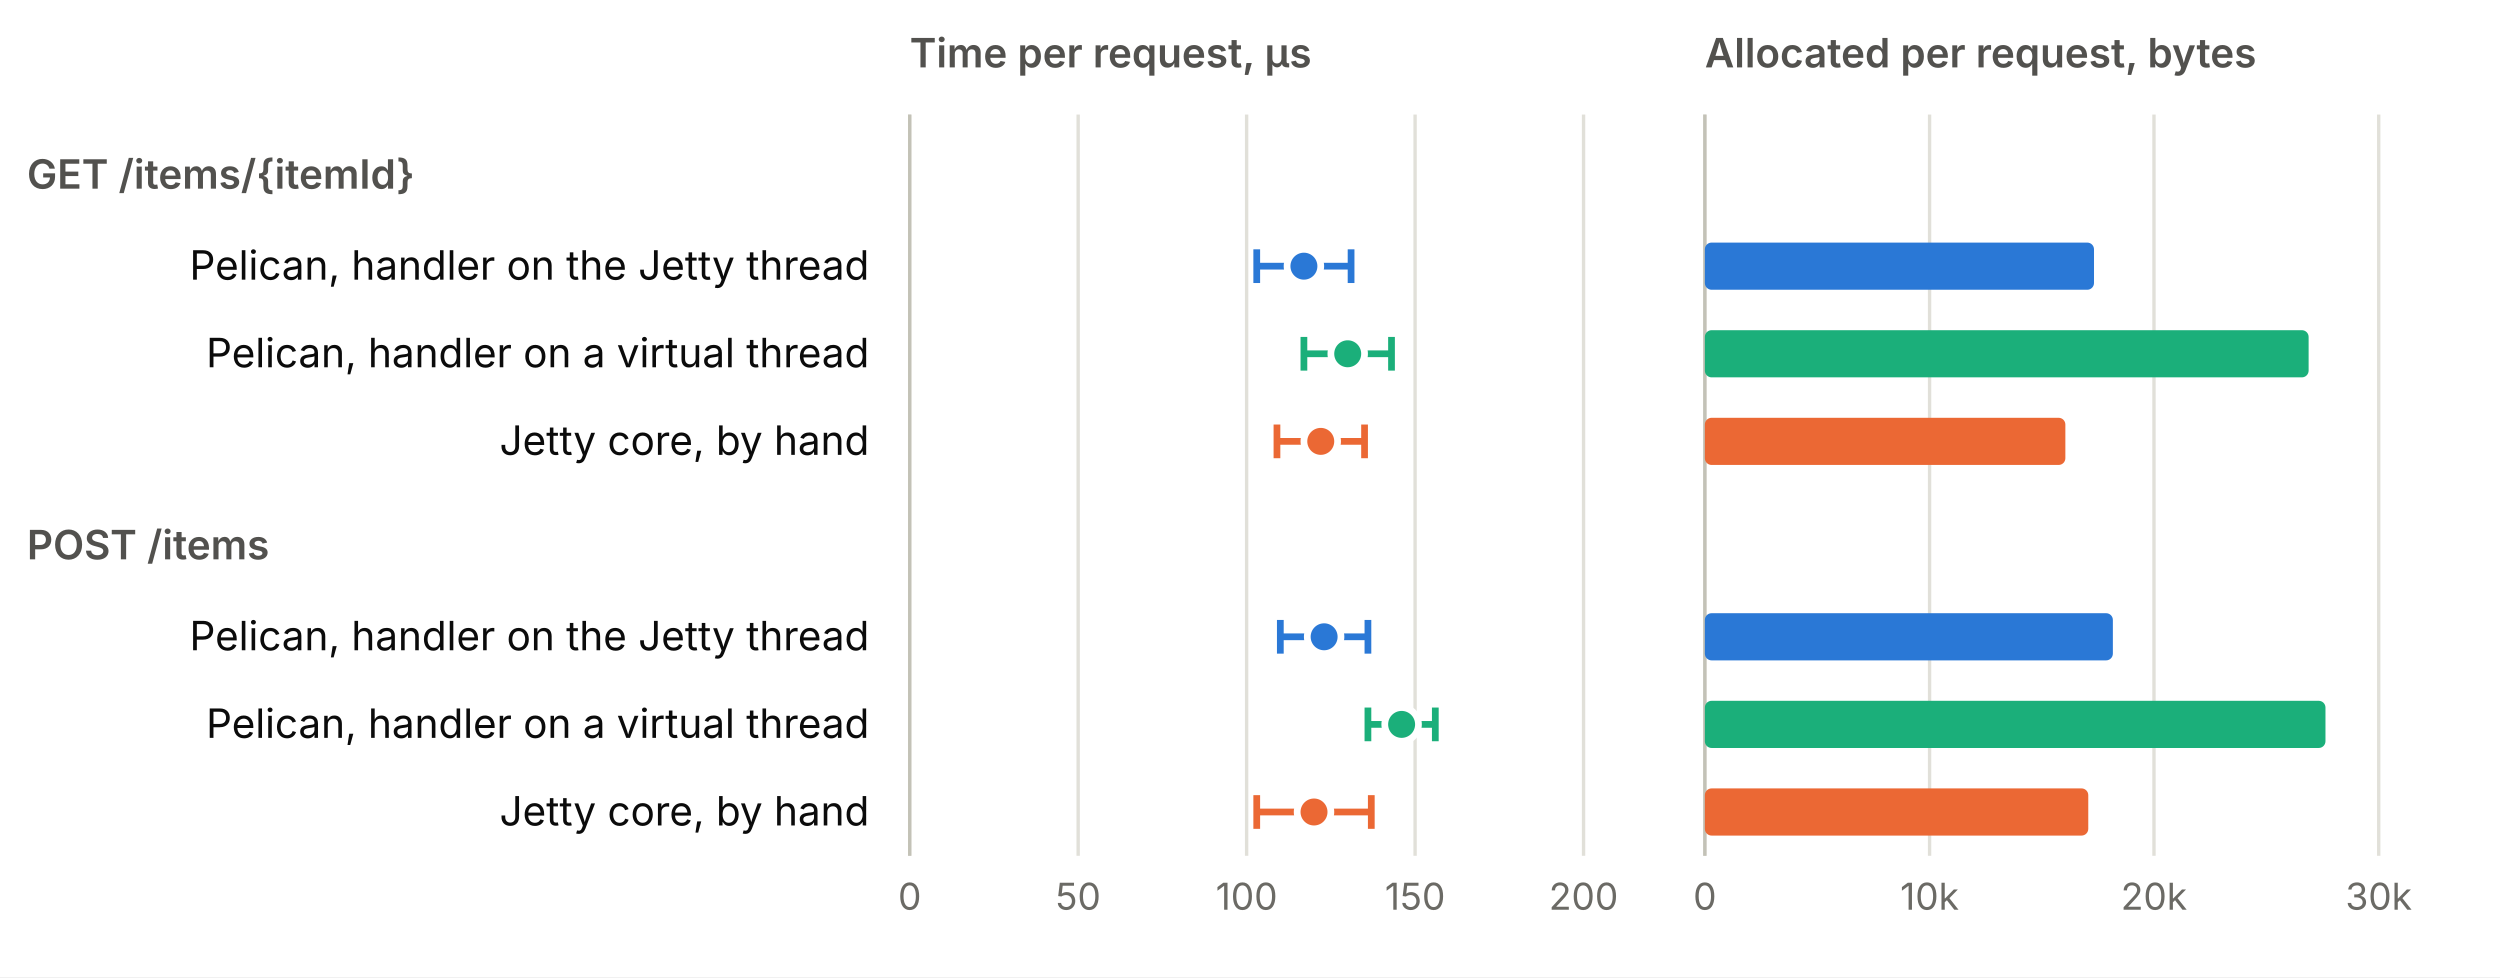
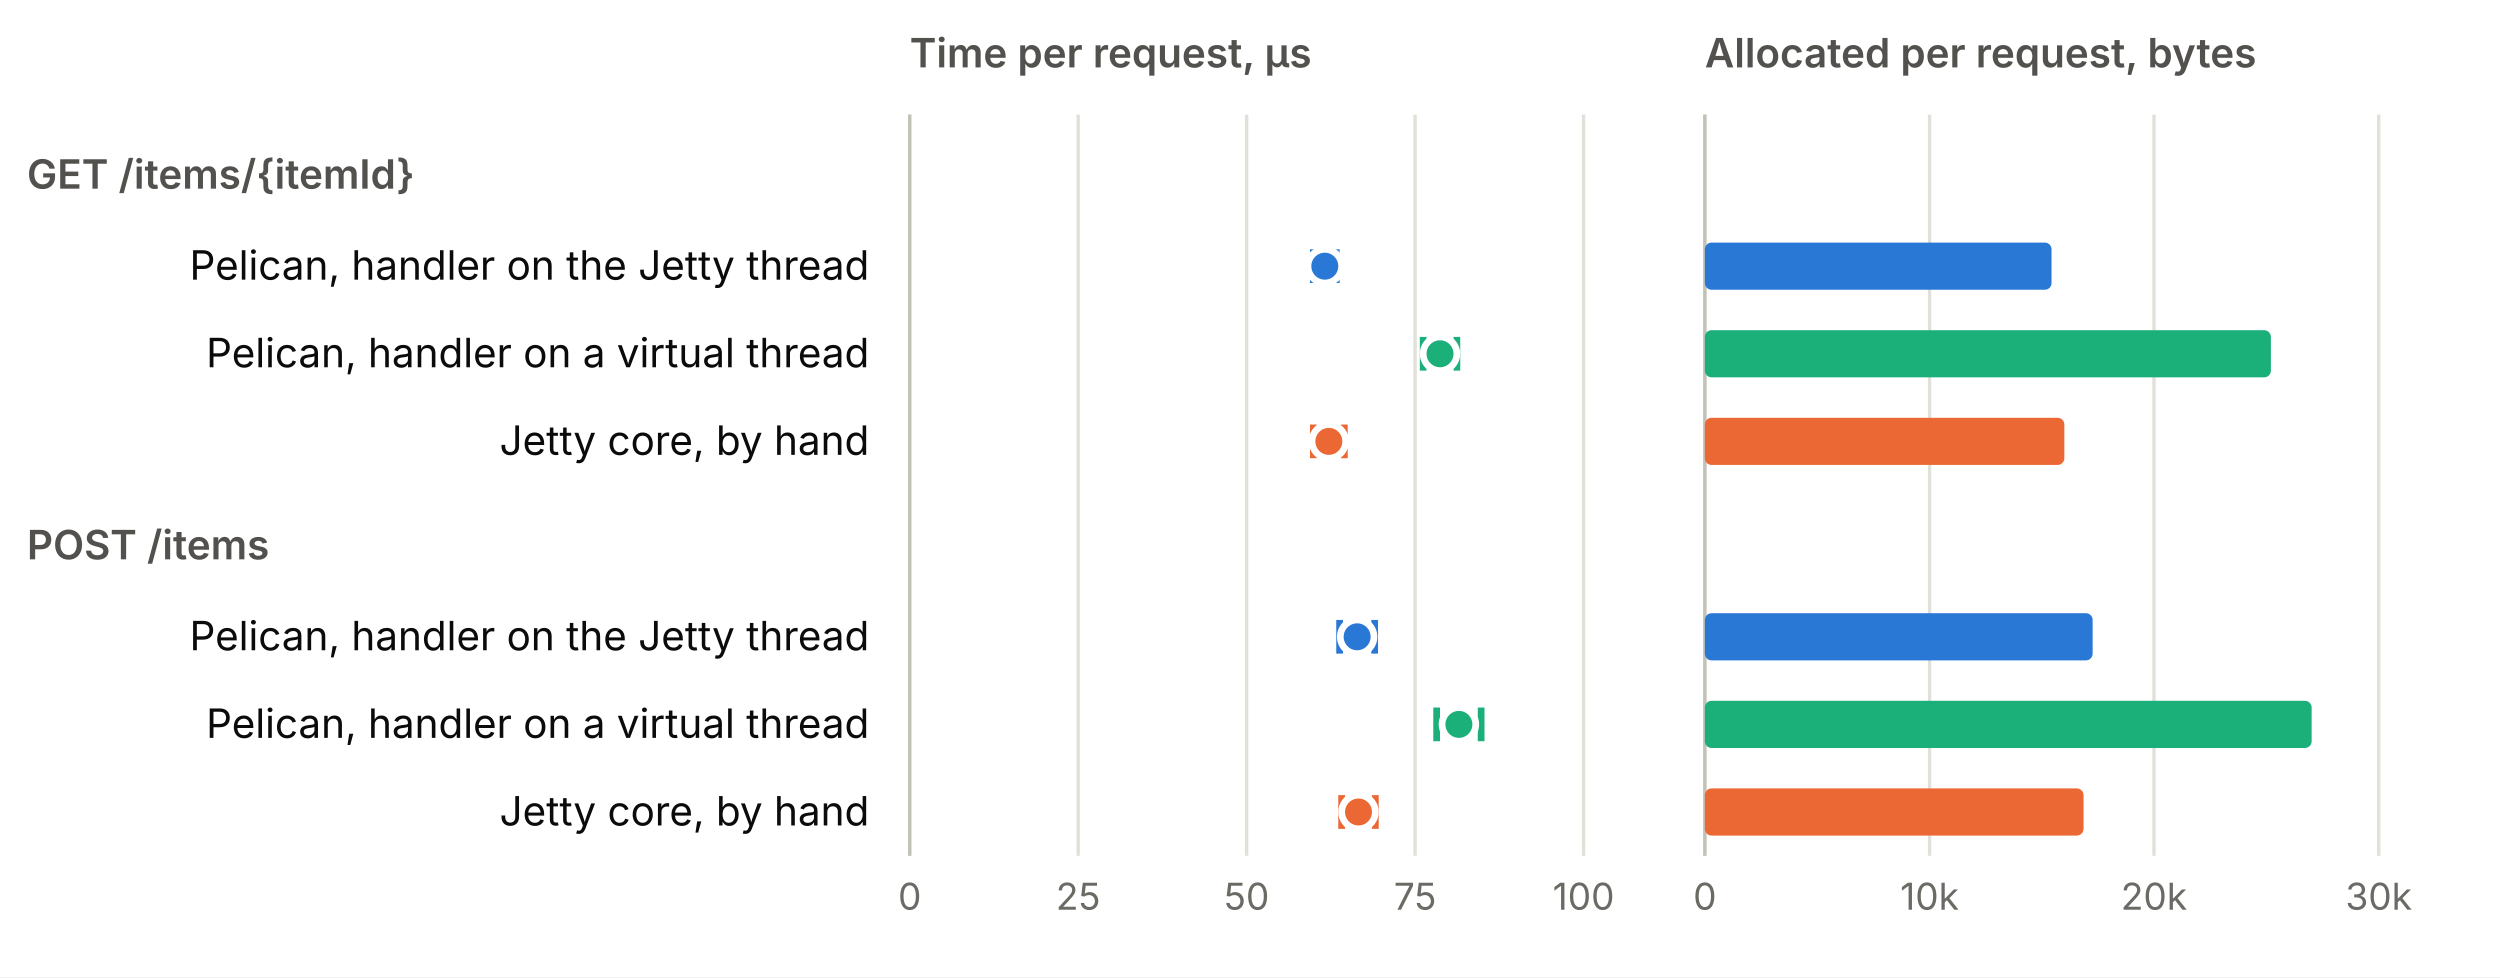
<svg xmlns="http://www.w3.org/2000/svg" width="742" height="290" viewBox="0 0 742 290" role="img" aria-label="Jetty, through a LocalConnector: Pelican against a hand-written handler" font-family="system-ui, -apple-system, Segoe UI, sans-serif">
  <rect width="742" height="290" fill="#ffffff" />
  <text x="8.0" y="56.0" font-size="12" fill="#52514e" text-anchor="start" font-weight="600">GET /items/{itemId}</text>
  <text x="258.0" y="83.0" font-size="12" fill="#0b0b0b" text-anchor="end">Pelican, handler on the Jetty thread</text>
  <text x="258.0" y="109.0" font-size="12" fill="#0b0b0b" text-anchor="end">Pelican, handler on a virtual thread</text>
  <text x="258.0" y="135.0" font-size="12" fill="#0b0b0b" text-anchor="end">Jetty core, by hand</text>
  <text x="8.0" y="166.0" font-size="12" fill="#52514e" text-anchor="start" font-weight="600">POST /items</text>
  <text x="258.0" y="193.0" font-size="12" fill="#0b0b0b" text-anchor="end">Pelican, handler on the Jetty thread</text>
  <text x="258.0" y="219.0" font-size="12" fill="#0b0b0b" text-anchor="end">Pelican, handler on a virtual thread</text>
  <text x="258.0" y="245.0" font-size="12" fill="#0b0b0b" text-anchor="end">Jetty core, by hand</text>
  <text x="270.0" y="20.0" font-size="12" fill="#52514e" text-anchor="start" font-weight="600">Time per request, µs</text>
  <line x1="270.0" y1="34.0" x2="270.0" y2="254.0" stroke="#e1e0d9" stroke-width="1" />
  <text x="270.0" y="270.0" font-size="11" fill="#6b6a65" text-anchor="middle">0</text>
  <line x1="320.0" y1="34.0" x2="320.0" y2="254.0" stroke="#e1e0d9" stroke-width="1" />
-   <text x="320.0" y="270.0" font-size="11" fill="#6b6a65" text-anchor="middle">50</text>
+   <text x="320.0" y="270.0" font-size="11" fill="#6b6a65" text-anchor="middle">25</text>
  <line x1="370.0" y1="34.0" x2="370.0" y2="254.0" stroke="#e1e0d9" stroke-width="1" />
-   <text x="370.0" y="270.0" font-size="11" fill="#6b6a65" text-anchor="middle">100</text>
+   <text x="370.0" y="270.0" font-size="11" fill="#6b6a65" text-anchor="middle">50</text>
  <line x1="420.0" y1="34.0" x2="420.0" y2="254.0" stroke="#e1e0d9" stroke-width="1" />
-   <text x="420.0" y="270.0" font-size="11" fill="#6b6a65" text-anchor="middle">150</text>
+   <text x="420.0" y="270.0" font-size="11" fill="#6b6a65" text-anchor="middle">75</text>
  <line x1="470.0" y1="34.0" x2="470.0" y2="254.0" stroke="#e1e0d9" stroke-width="1" />
-   <text x="470.0" y="270.0" font-size="11" fill="#6b6a65" text-anchor="middle">200</text>
+   <text x="470.0" y="270.0" font-size="11" fill="#6b6a65" text-anchor="middle">100</text>
  <line x1="270.0" y1="34.0" x2="270.0" y2="254.0" stroke="#c3c2b7" stroke-width="1" />
-   <line x1="373.0" y1="79.0" x2="401.0" y2="79.0" stroke="#2a78d6" stroke-width="2" />
-   <line x1="373.0" y1="74.0" x2="373.0" y2="84.0" stroke="#2a78d6" stroke-width="2" />
-   <line x1="401.0" y1="74.0" x2="401.0" y2="84.0" stroke="#2a78d6" stroke-width="2" />
-   <circle cx="387.0" cy="79.0" r="5" fill="#2a78d6" stroke="#ffffff" stroke-width="2" />
-   <line x1="387.0" y1="105.0" x2="413.0" y2="105.0" stroke="#1baf7a" stroke-width="2" />
-   <line x1="387.0" y1="100.0" x2="387.0" y2="110.0" stroke="#1baf7a" stroke-width="2" />
-   <line x1="413.0" y1="100.0" x2="413.0" y2="110.0" stroke="#1baf7a" stroke-width="2" />
-   <circle cx="400.0" cy="105.0" r="5" fill="#1baf7a" stroke="#ffffff" stroke-width="2" />
-   <line x1="379.0" y1="131.0" x2="405.0" y2="131.0" stroke="#eb6834" stroke-width="2" />
-   <line x1="379.0" y1="126.0" x2="379.0" y2="136.0" stroke="#eb6834" stroke-width="2" />
-   <line x1="405.0" y1="126.0" x2="405.0" y2="136.0" stroke="#eb6834" stroke-width="2" />
-   <circle cx="392.0" cy="131.0" r="5" fill="#eb6834" stroke="#ffffff" stroke-width="2" />
-   <line x1="380.0" y1="189.0" x2="406.0" y2="189.0" stroke="#2a78d6" stroke-width="2" />
-   <line x1="380.0" y1="184.0" x2="380.0" y2="194.0" stroke="#2a78d6" stroke-width="2" />
-   <line x1="406.0" y1="184.0" x2="406.0" y2="194.0" stroke="#2a78d6" stroke-width="2" />
-   <circle cx="393.0" cy="189.0" r="5" fill="#2a78d6" stroke="#ffffff" stroke-width="2" />
-   <line x1="406.0" y1="215.0" x2="426.0" y2="215.0" stroke="#1baf7a" stroke-width="2" />
-   <line x1="406.0" y1="210.0" x2="406.0" y2="220.0" stroke="#1baf7a" stroke-width="2" />
-   <line x1="426.0" y1="210.0" x2="426.0" y2="220.0" stroke="#1baf7a" stroke-width="2" />
-   <circle cx="416.0" cy="215.0" r="5" fill="#1baf7a" stroke="#ffffff" stroke-width="2" />
-   <line x1="373.0" y1="241.0" x2="407.0" y2="241.0" stroke="#eb6834" stroke-width="2" />
-   <line x1="373.0" y1="236.0" x2="373.0" y2="246.0" stroke="#eb6834" stroke-width="2" />
-   <line x1="407.0" y1="236.0" x2="407.0" y2="246.0" stroke="#eb6834" stroke-width="2" />
-   <circle cx="390.0" cy="241.0" r="5" fill="#eb6834" stroke="#ffffff" stroke-width="2" />
+   <line x1="389.8" y1="79.0" x2="396.6" y2="79.0" stroke="#2a78d6" stroke-width="2" />
+   <line x1="389.8" y1="74.0" x2="389.8" y2="84.0" stroke="#2a78d6" stroke-width="2" />
+   <line x1="396.6" y1="74.0" x2="396.6" y2="84.0" stroke="#2a78d6" stroke-width="2" />
+   <circle cx="393.2" cy="79.0" r="5" fill="#2a78d6" stroke="#ffffff" stroke-width="2" />
+   <line x1="422.4" y1="105.0" x2="432.4" y2="105.0" stroke="#1baf7a" stroke-width="2" />
+   <line x1="422.4" y1="100.0" x2="422.4" y2="110.0" stroke="#1baf7a" stroke-width="2" />
+   <line x1="432.4" y1="100.0" x2="432.4" y2="110.0" stroke="#1baf7a" stroke-width="2" />
+   <circle cx="427.4" cy="105.0" r="5" fill="#1baf7a" stroke="#ffffff" stroke-width="2" />
+   <line x1="389.8" y1="131.0" x2="399.0" y2="131.0" stroke="#eb6834" stroke-width="2" />
+   <line x1="389.8" y1="126.0" x2="389.8" y2="136.0" stroke="#eb6834" stroke-width="2" />
+   <line x1="399.0" y1="126.0" x2="399.0" y2="136.0" stroke="#eb6834" stroke-width="2" />
+   <circle cx="394.4" cy="131.0" r="5" fill="#eb6834" stroke="#ffffff" stroke-width="2" />
+   <line x1="397.6" y1="189.0" x2="408.0" y2="189.0" stroke="#2a78d6" stroke-width="2" />
+   <line x1="397.6" y1="184.0" x2="397.6" y2="194.0" stroke="#2a78d6" stroke-width="2" />
+   <line x1="408.0" y1="184.0" x2="408.0" y2="194.0" stroke="#2a78d6" stroke-width="2" />
+   <circle cx="402.8" cy="189.0" r="5" fill="#2a78d6" stroke="#ffffff" stroke-width="2" />
+   <line x1="426.4" y1="215.0" x2="439.6" y2="215.0" stroke="#1baf7a" stroke-width="2" />
+   <line x1="426.4" y1="210.0" x2="426.4" y2="220.0" stroke="#1baf7a" stroke-width="2" />
+   <line x1="439.6" y1="210.0" x2="439.6" y2="220.0" stroke="#1baf7a" stroke-width="2" />
+   <circle cx="433.0" cy="215.0" r="5" fill="#1baf7a" stroke="#ffffff" stroke-width="2" />
+   <line x1="398.2" y1="241.0" x2="408.2" y2="241.0" stroke="#eb6834" stroke-width="2" />
+   <line x1="398.2" y1="236.0" x2="398.2" y2="246.0" stroke="#eb6834" stroke-width="2" />
+   <line x1="408.2" y1="236.0" x2="408.2" y2="246.0" stroke="#eb6834" stroke-width="2" />
+   <circle cx="403.2" cy="241.0" r="5" fill="#eb6834" stroke="#ffffff" stroke-width="2" />
  <text x="506.0" y="20.0" font-size="12" fill="#52514e" text-anchor="start" font-weight="600">Allocated per request, bytes</text>
  <line x1="506.0" y1="34.0" x2="506.0" y2="254.0" stroke="#e1e0d9" stroke-width="1" />
  <text x="506.0" y="270.0" font-size="11" fill="#6b6a65" text-anchor="middle">0</text>
  <line x1="572.7" y1="34.0" x2="572.7" y2="254.0" stroke="#e1e0d9" stroke-width="1" />
  <text x="572.7" y="270.0" font-size="11" fill="#6b6a65" text-anchor="middle">10k</text>
  <line x1="639.3" y1="34.0" x2="639.3" y2="254.0" stroke="#e1e0d9" stroke-width="1" />
  <text x="639.3" y="270.0" font-size="11" fill="#6b6a65" text-anchor="middle">20k</text>
  <line x1="706.0" y1="34.0" x2="706.0" y2="254.0" stroke="#e1e0d9" stroke-width="1" />
  <text x="706.0" y="270.0" font-size="11" fill="#6b6a65" text-anchor="middle">30k</text>
  <line x1="506.0" y1="34.0" x2="506.0" y2="254.0" stroke="#c3c2b7" stroke-width="1" />
-   <rect x="506.0" y="72.0" width="115.5" height="14" rx="2" fill="#2a78d6" />
-   <rect x="506.0" y="98.0" width="179.2" height="14" rx="2" fill="#1baf7a" />
-   <rect x="506.0" y="124.0" width="107.0" height="14" rx="2" fill="#eb6834" />
-   <rect x="506.0" y="182.0" width="121.1" height="14" rx="2" fill="#2a78d6" />
-   <rect x="506.0" y="208.0" width="184.2" height="14" rx="2" fill="#1baf7a" />
-   <rect x="506.0" y="234.0" width="113.8" height="14" rx="2" fill="#eb6834" />
+   <rect x="506.0" y="72.0" width="102.9" height="14" rx="2" fill="#2a78d6" />
+   <rect x="506.0" y="98.0" width="168.0" height="14" rx="2" fill="#1baf7a" />
+   <rect x="506.0" y="124.0" width="106.7" height="14" rx="2" fill="#eb6834" />
+   <rect x="506.0" y="182.0" width="115.1" height="14" rx="2" fill="#2a78d6" />
+   <rect x="506.0" y="208.0" width="180.1" height="14" rx="2" fill="#1baf7a" />
+   <rect x="506.0" y="234.0" width="112.4" height="14" rx="2" fill="#eb6834" />
</svg>
